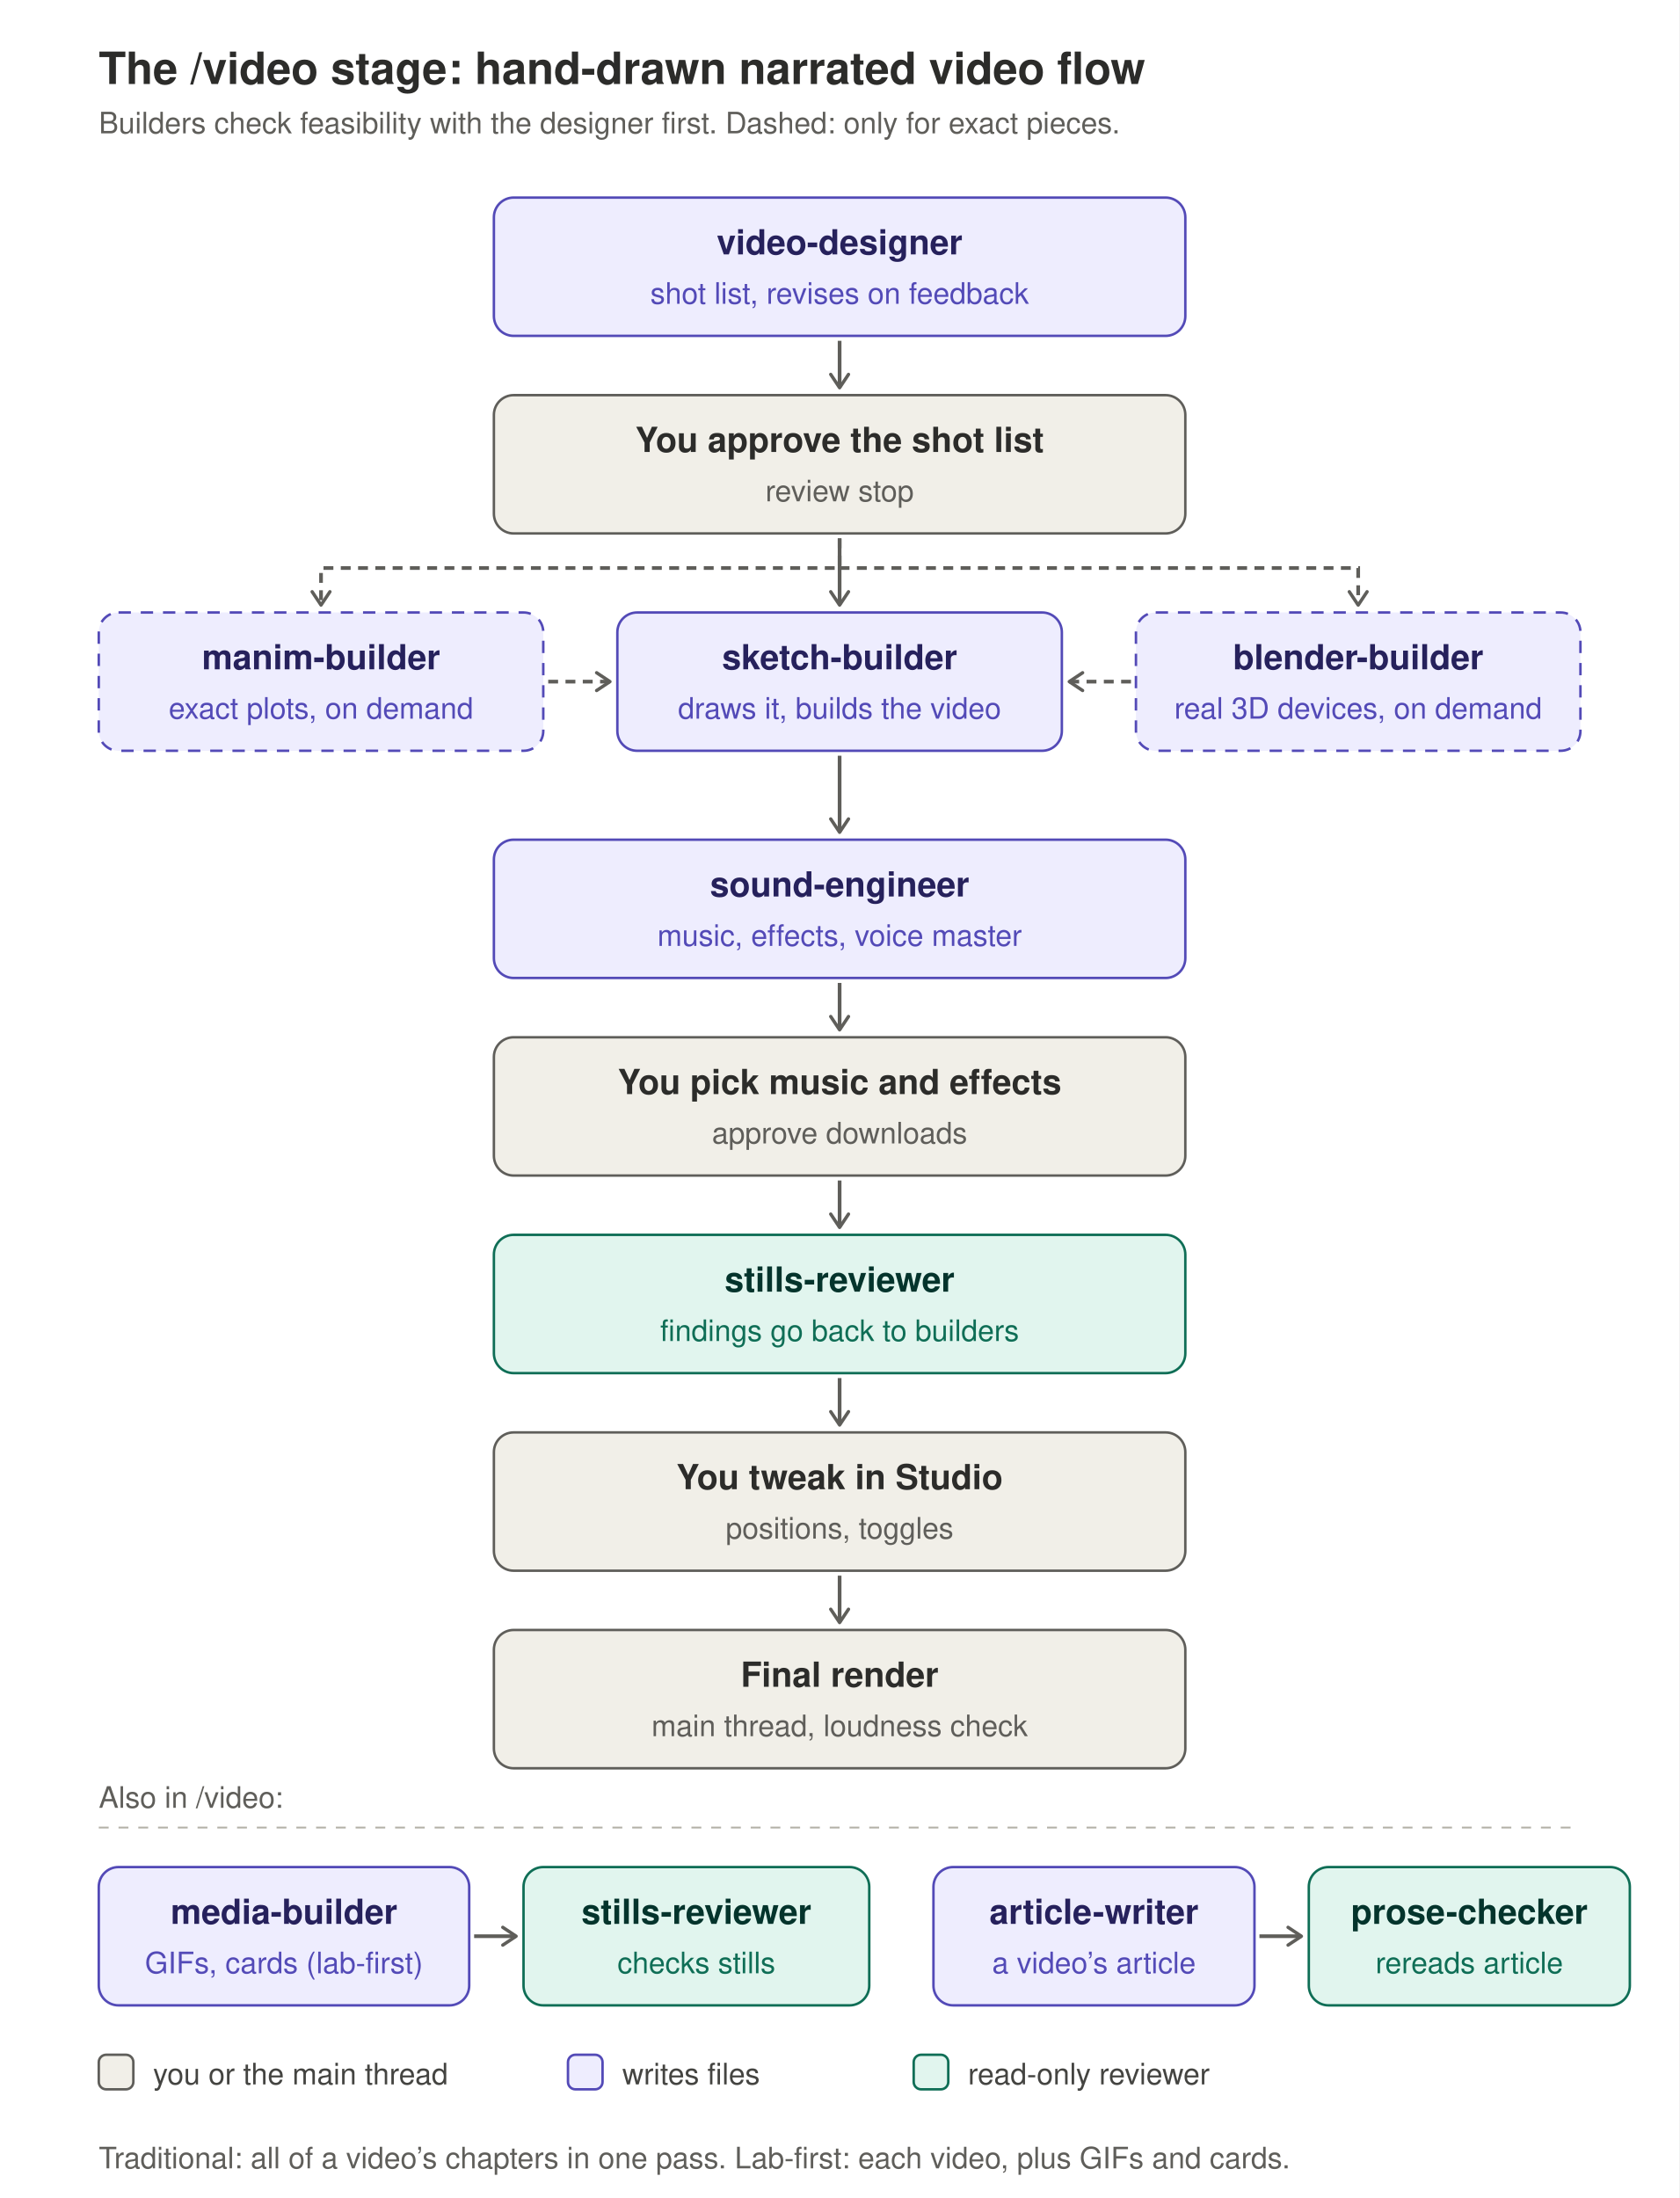
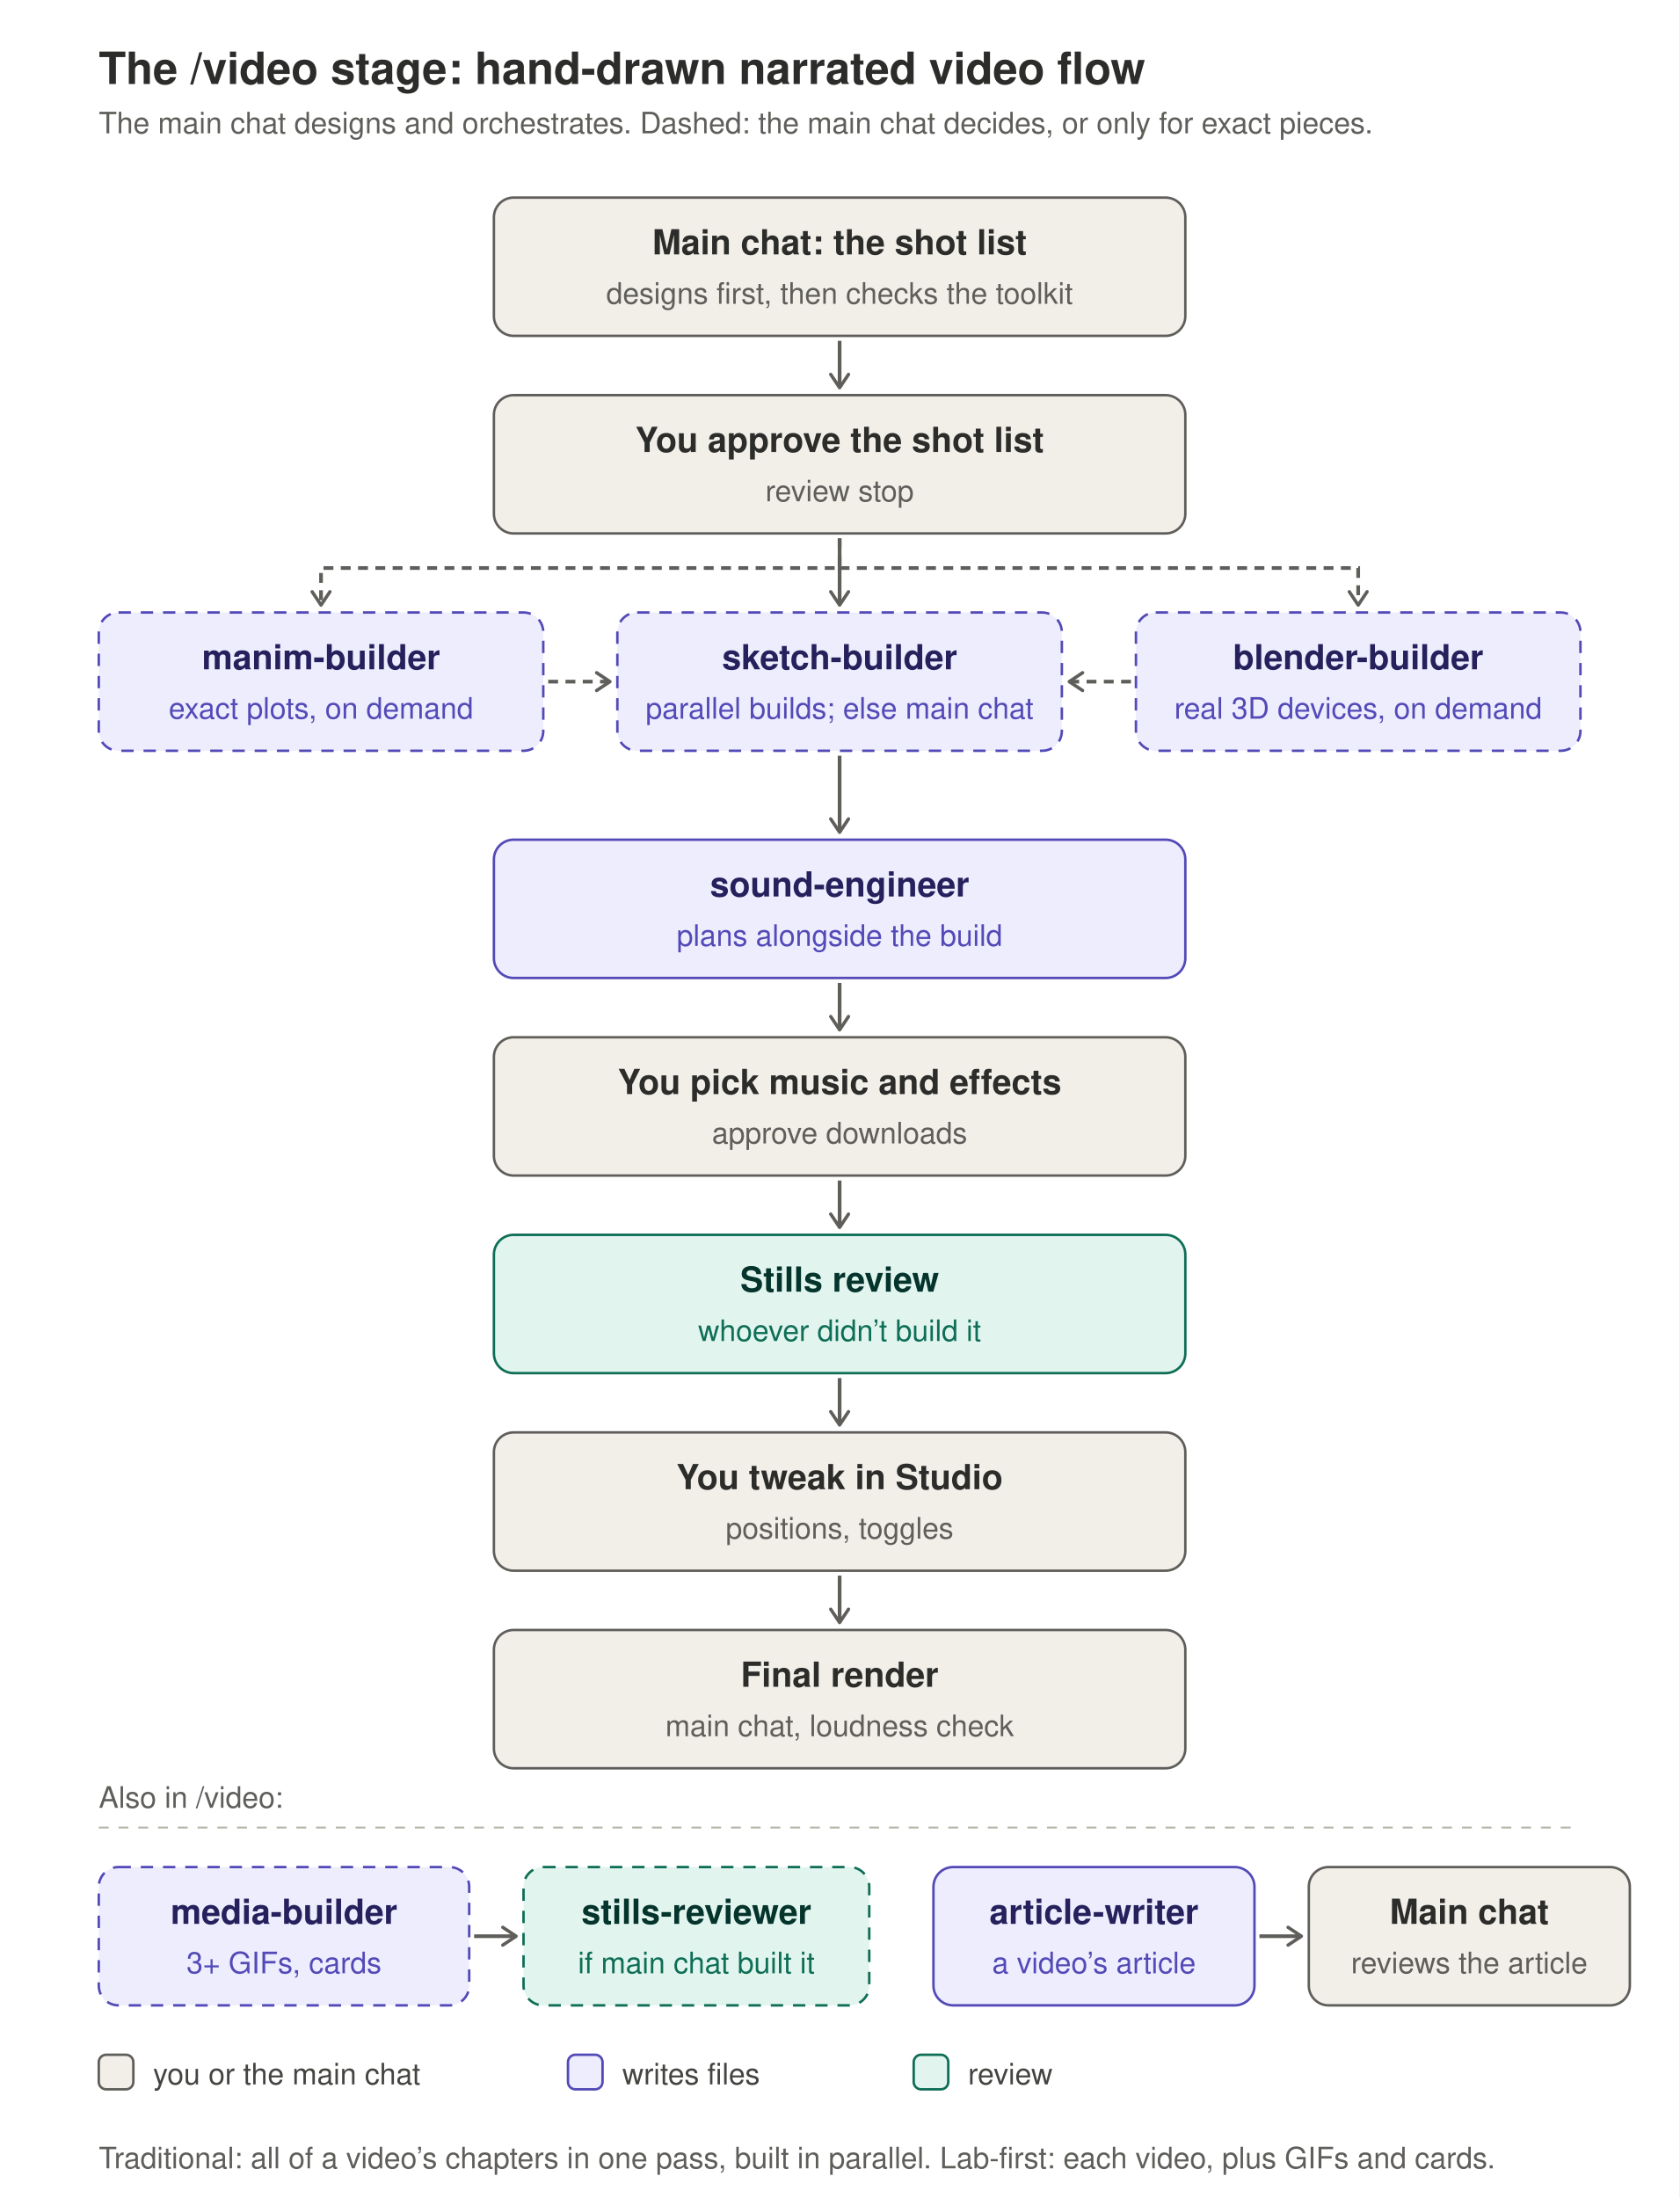
<svg xmlns="http://www.w3.org/2000/svg" width="1360" height="1780" viewBox="0 0 680 890" font-family="-apple-system, 'Helvetica Neue', Helvetica, Arial, sans-serif">
  <defs>
    <marker id="a" viewBox="0 0 10 10" refX="8" refY="5" markerWidth="6" markerHeight="6" orient="auto-start-reverse">
      <path d="M2 1L8 5L2 9" fill="none" stroke="#5F5E5A" stroke-width="1.5" stroke-linecap="round" stroke-linejoin="round" />
    </marker>
  </defs>
  <rect width="680" height="890" fill="#FFFFFF" />
  <text x="40" y="34" font-size="18" font-weight="600" fill="#2C2C2A">The /video stage: hand-drawn narrated video flow</text>
-   <text x="40" y="54" font-size="12" fill="#5F5E5A">Builders check feasibility with the designer first. Dashed: only for exact pieces.</text>
+   <text x="40" y="54" font-size="12" fill="#5F5E5A">The main chat designs and orchestrates. Dashed: the main chat decides, or only for exact pieces.</text>
  <g transform="translate(0 40)">
-     <rect x="200" y="40" width="280" height="56" rx="8" fill="#EEEDFE" stroke="#534AB7" stroke-width="1" />
-     <text x="340.0" y="63" text-anchor="middle" font-size="14" font-weight="600" fill="#26215C">video-designer</text>
-     <text x="340.0" y="83" text-anchor="middle" font-size="12" fill="#534AB7">shot list, revises on feedback</text>
+     <rect x="200" y="40" width="280" height="56" rx="8" fill="#F1EFE8" stroke="#5F5E5A" stroke-width="1" />
+     <text x="340.0" y="63" text-anchor="middle" font-size="14" font-weight="600" fill="#2C2C2A">Main chat: the shot list</text>
+     <text x="340.0" y="83" text-anchor="middle" font-size="12" fill="#5F5E5A">designs first, then checks the toolkit</text>
    <line x1="340" y1="98" x2="340" y2="117" stroke="#5F5E5A" stroke-width="1.5" marker-end="url(#a)" />
    <rect x="200" y="120" width="280" height="56" rx="8" fill="#F1EFE8" stroke="#5F5E5A" stroke-width="1" />
    <text x="340.0" y="143" text-anchor="middle" font-size="14" font-weight="600" fill="#2C2C2A">You approve the shot list</text>
    <text x="340.0" y="163" text-anchor="middle" font-size="12" fill="#5F5E5A">review stop</text>
    <path d="M340 178 L340 190 L130 190 L130 205" fill="none" stroke="#5F5E5A" stroke-width="1.5" marker-end="url(#a)" stroke-dasharray="4 3" />
    <line x1="340" y1="178" x2="340" y2="205" stroke="#5F5E5A" stroke-width="1.5" marker-end="url(#a)" />
    <path d="M340 190 L550 190 L550 205" fill="none" stroke="#5F5E5A" stroke-width="1.5" marker-end="url(#a)" stroke-dasharray="4 3" />
    <rect x="40" y="208" width="180" height="56" rx="8" fill="#EEEDFE" stroke="#534AB7" stroke-width="1" stroke-dasharray="5 4" />
    <text x="130.0" y="231" text-anchor="middle" font-size="14" font-weight="600" fill="#26215C">manim-builder</text>
    <text x="130.0" y="251" text-anchor="middle" font-size="12" fill="#534AB7">exact plots, on demand</text>
-     <rect x="250" y="208" width="180" height="56" rx="8" fill="#EEEDFE" stroke="#534AB7" stroke-width="1" />
+     <rect x="250" y="208" width="180" height="56" rx="8" fill="#EEEDFE" stroke="#534AB7" stroke-width="1" stroke-dasharray="5 4" />
    <text x="340.0" y="231" text-anchor="middle" font-size="14" font-weight="600" fill="#26215C">sketch-builder</text>
-     <text x="340.0" y="251" text-anchor="middle" font-size="12" fill="#534AB7">draws it, builds the video</text>
+     <text x="340.0" y="251" text-anchor="middle" font-size="12" fill="#534AB7">parallel builds; else main chat</text>
    <rect x="460" y="208" width="180" height="56" rx="8" fill="#EEEDFE" stroke="#534AB7" stroke-width="1" stroke-dasharray="5 4" />
    <text x="550.0" y="231" text-anchor="middle" font-size="14" font-weight="600" fill="#26215C">blender-builder</text>
    <text x="550.0" y="251" text-anchor="middle" font-size="12" fill="#534AB7">real 3D devices, on demand</text>
    <path d="M222 236 L247 236" fill="none" stroke="#5F5E5A" stroke-width="1.5" marker-end="url(#a)" stroke-dasharray="4 3" />
    <path d="M458 236 L433 236" fill="none" stroke="#5F5E5A" stroke-width="1.5" marker-end="url(#a)" stroke-dasharray="4 3" />
    <line x1="340" y1="266" x2="340" y2="297" stroke="#5F5E5A" stroke-width="1.5" marker-end="url(#a)" />
    <rect x="200" y="300" width="280" height="56" rx="8" fill="#EEEDFE" stroke="#534AB7" stroke-width="1" />
    <text x="340.0" y="323" text-anchor="middle" font-size="14" font-weight="600" fill="#26215C">sound-engineer</text>
-     <text x="340.0" y="343" text-anchor="middle" font-size="12" fill="#534AB7">music, effects, voice master</text>
+     <text x="340.0" y="343" text-anchor="middle" font-size="12" fill="#534AB7">plans alongside the build</text>
    <line x1="340" y1="358" x2="340" y2="377" stroke="#5F5E5A" stroke-width="1.5" marker-end="url(#a)" />
    <rect x="200" y="380" width="280" height="56" rx="8" fill="#F1EFE8" stroke="#5F5E5A" stroke-width="1" />
    <text x="340.0" y="403" text-anchor="middle" font-size="14" font-weight="600" fill="#2C2C2A">You pick music and effects</text>
    <text x="340.0" y="423" text-anchor="middle" font-size="12" fill="#5F5E5A">approve downloads</text>
    <line x1="340" y1="438" x2="340" y2="457" stroke="#5F5E5A" stroke-width="1.5" marker-end="url(#a)" />
    <rect x="200" y="460" width="280" height="56" rx="8" fill="#E1F5EE" stroke="#0F6E56" stroke-width="1" />
-     <text x="340.0" y="483" text-anchor="middle" font-size="14" font-weight="600" fill="#04342C">stills-reviewer</text>
-     <text x="340.0" y="503" text-anchor="middle" font-size="12" fill="#0F6E56">findings go back to builders</text>
+     <text x="340.0" y="483" text-anchor="middle" font-size="14" font-weight="600" fill="#04342C">Stills review</text>
+     <text x="340.0" y="503" text-anchor="middle" font-size="12" fill="#0F6E56">whoever didn’t build it</text>
    <line x1="340" y1="518" x2="340" y2="537" stroke="#5F5E5A" stroke-width="1.5" marker-end="url(#a)" />
    <rect x="200" y="540" width="280" height="56" rx="8" fill="#F1EFE8" stroke="#5F5E5A" stroke-width="1" />
    <text x="340.0" y="563" text-anchor="middle" font-size="14" font-weight="600" fill="#2C2C2A">You tweak in Studio</text>
    <text x="340.0" y="583" text-anchor="middle" font-size="12" fill="#5F5E5A">positions, toggles</text>
    <line x1="340" y1="598" x2="340" y2="617" stroke="#5F5E5A" stroke-width="1.5" marker-end="url(#a)" />
    <rect x="200" y="620" width="280" height="56" rx="8" fill="#F1EFE8" stroke="#5F5E5A" stroke-width="1" />
    <text x="340.0" y="643" text-anchor="middle" font-size="14" font-weight="600" fill="#2C2C2A">Final render</text>
-     <text x="340.0" y="663" text-anchor="middle" font-size="12" fill="#5F5E5A">main thread, loudness check</text>
+     <text x="340.0" y="663" text-anchor="middle" font-size="12" fill="#5F5E5A">main chat, loudness check</text>
    <line x1="40" y1="700" x2="640" y2="700" stroke="#B4B2A9" stroke-width="0.75" stroke-dasharray="4 4" />
    <text x="40" y="692" font-size="12" fill="#5F5E5A">Also in /video:</text>
-     <rect x="40" y="716" width="150" height="56" rx="8" fill="#EEEDFE" stroke="#534AB7" stroke-width="1" />
+     <rect x="40" y="716" width="150" height="56" rx="8" fill="#EEEDFE" stroke="#534AB7" stroke-width="1" stroke-dasharray="5 4" />
    <text x="115.0" y="739" text-anchor="middle" font-size="14" font-weight="600" fill="#26215C">media-builder</text>
-     <text x="115.0" y="759" text-anchor="middle" font-size="12" fill="#534AB7">GIFs, cards (lab-first)</text>
-     <rect x="212" y="716" width="140" height="56" rx="8" fill="#E1F5EE" stroke="#0F6E56" stroke-width="1" />
+     <text x="115.0" y="759" text-anchor="middle" font-size="12" fill="#534AB7">3+ GIFs, cards</text>
+     <rect x="212" y="716" width="140" height="56" rx="8" fill="#E1F5EE" stroke="#0F6E56" stroke-width="1" stroke-dasharray="5 4" />
    <text x="282.0" y="739" text-anchor="middle" font-size="14" font-weight="600" fill="#04342C">stills-reviewer</text>
-     <text x="282.0" y="759" text-anchor="middle" font-size="12" fill="#0F6E56">checks stills</text>
+     <text x="282.0" y="759" text-anchor="middle" font-size="12" fill="#0F6E56">if main chat built it</text>
    <line x1="192" y1="744" x2="209" y2="744" stroke="#5F5E5A" stroke-width="1.5" marker-end="url(#a)" />
    <rect x="378" y="716" width="130" height="56" rx="8" fill="#EEEDFE" stroke="#534AB7" stroke-width="1" />
    <text x="443.0" y="739" text-anchor="middle" font-size="14" font-weight="600" fill="#26215C">article-writer</text>
    <text x="443.0" y="759" text-anchor="middle" font-size="12" fill="#534AB7">a video’s article</text>
-     <rect x="530" y="716" width="130" height="56" rx="8" fill="#E1F5EE" stroke="#0F6E56" stroke-width="1" />
-     <text x="595.0" y="739" text-anchor="middle" font-size="14" font-weight="600" fill="#04342C">prose-checker</text>
-     <text x="595.0" y="759" text-anchor="middle" font-size="12" fill="#0F6E56">rereads article</text>
+     <rect x="530" y="716" width="130" height="56" rx="8" fill="#F1EFE8" stroke="#5F5E5A" stroke-width="1" />
+     <text x="595.0" y="739" text-anchor="middle" font-size="14" font-weight="600" fill="#2C2C2A">Main chat</text>
+     <text x="595.0" y="759" text-anchor="middle" font-size="12" fill="#5F5E5A">reviews the article</text>
    <line x1="510" y1="744" x2="527" y2="744" stroke="#5F5E5A" stroke-width="1.5" marker-end="url(#a)" />
    <rect x="40" y="792" width="14" height="14" rx="3" fill="#F1EFE8" stroke="#5F5E5A" />
-     <text x="62" y="804" font-size="12" fill="#444441">you or the main thread</text>
+     <text x="62" y="804" font-size="12" fill="#444441">you or the main chat</text>
    <rect x="230" y="792" width="14" height="14" rx="3" fill="#EEEDFE" stroke="#534AB7" />
    <text x="252" y="804" font-size="12" fill="#444441">writes files</text>
    <rect x="370" y="792" width="14" height="14" rx="3" fill="#E1F5EE" stroke="#0F6E56" />
-     <text x="392" y="804" font-size="12" fill="#444441">read-only reviewer</text>
-     <text x="40" y="838" font-size="12" fill="#5F5E5A">Traditional: all of a video’s chapters in one pass. Lab-first: each video, plus GIFs and cards.</text>
+     <text x="392" y="804" font-size="12" fill="#444441">review</text>
+     <text x="40" y="838" font-size="12" fill="#5F5E5A">Traditional: all of a video’s chapters in one pass, built in parallel. Lab-first: each video, plus GIFs and cards.</text>
  </g>
</svg>
